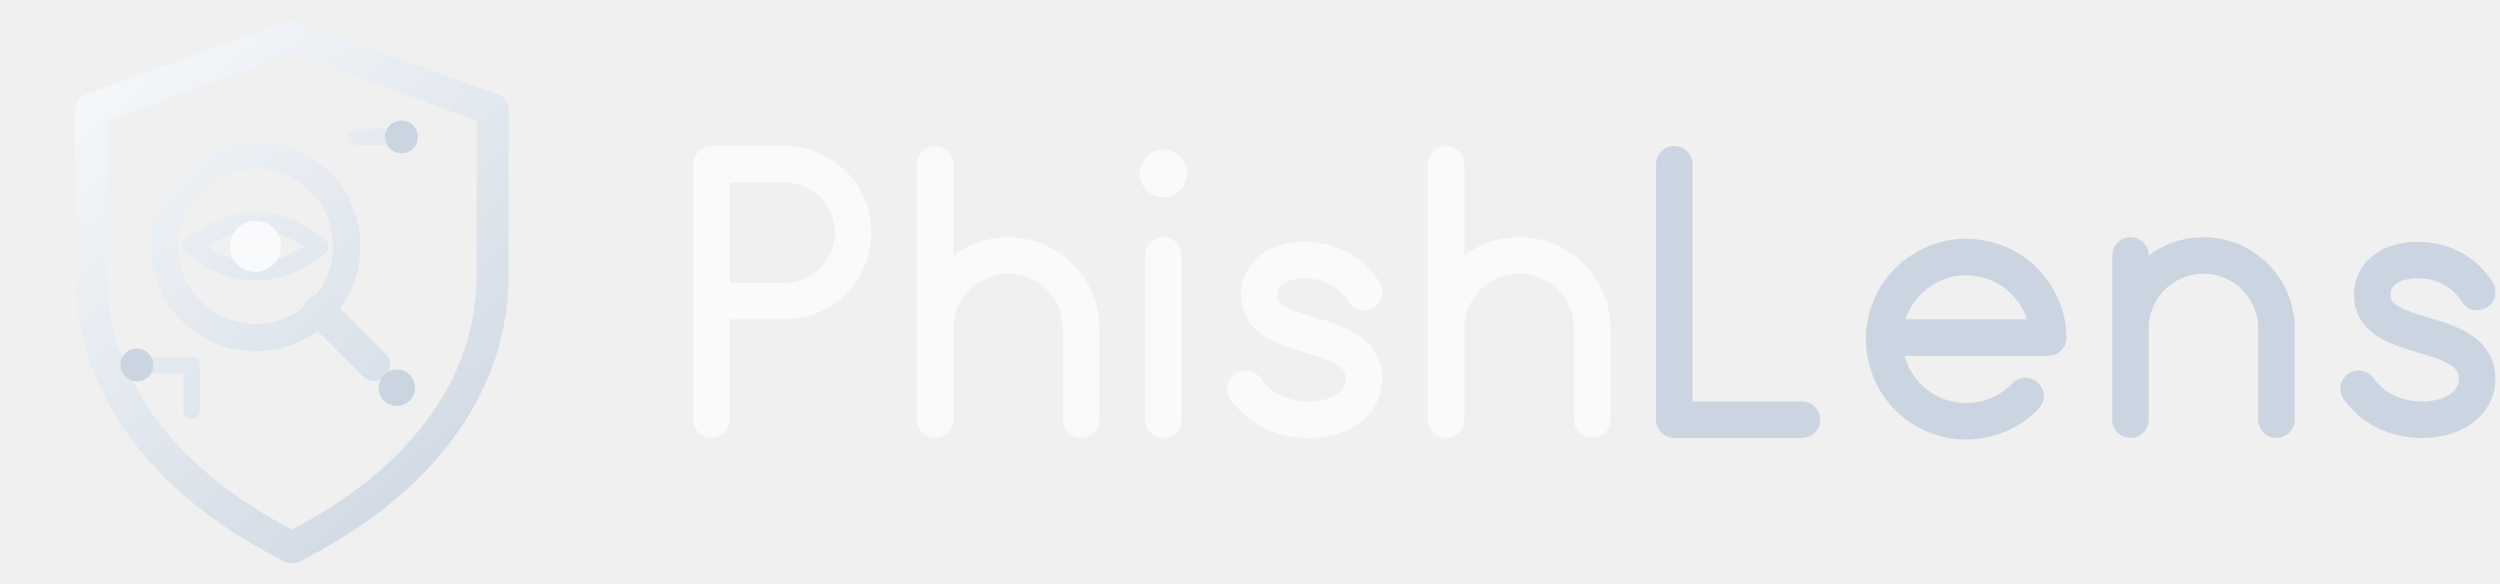
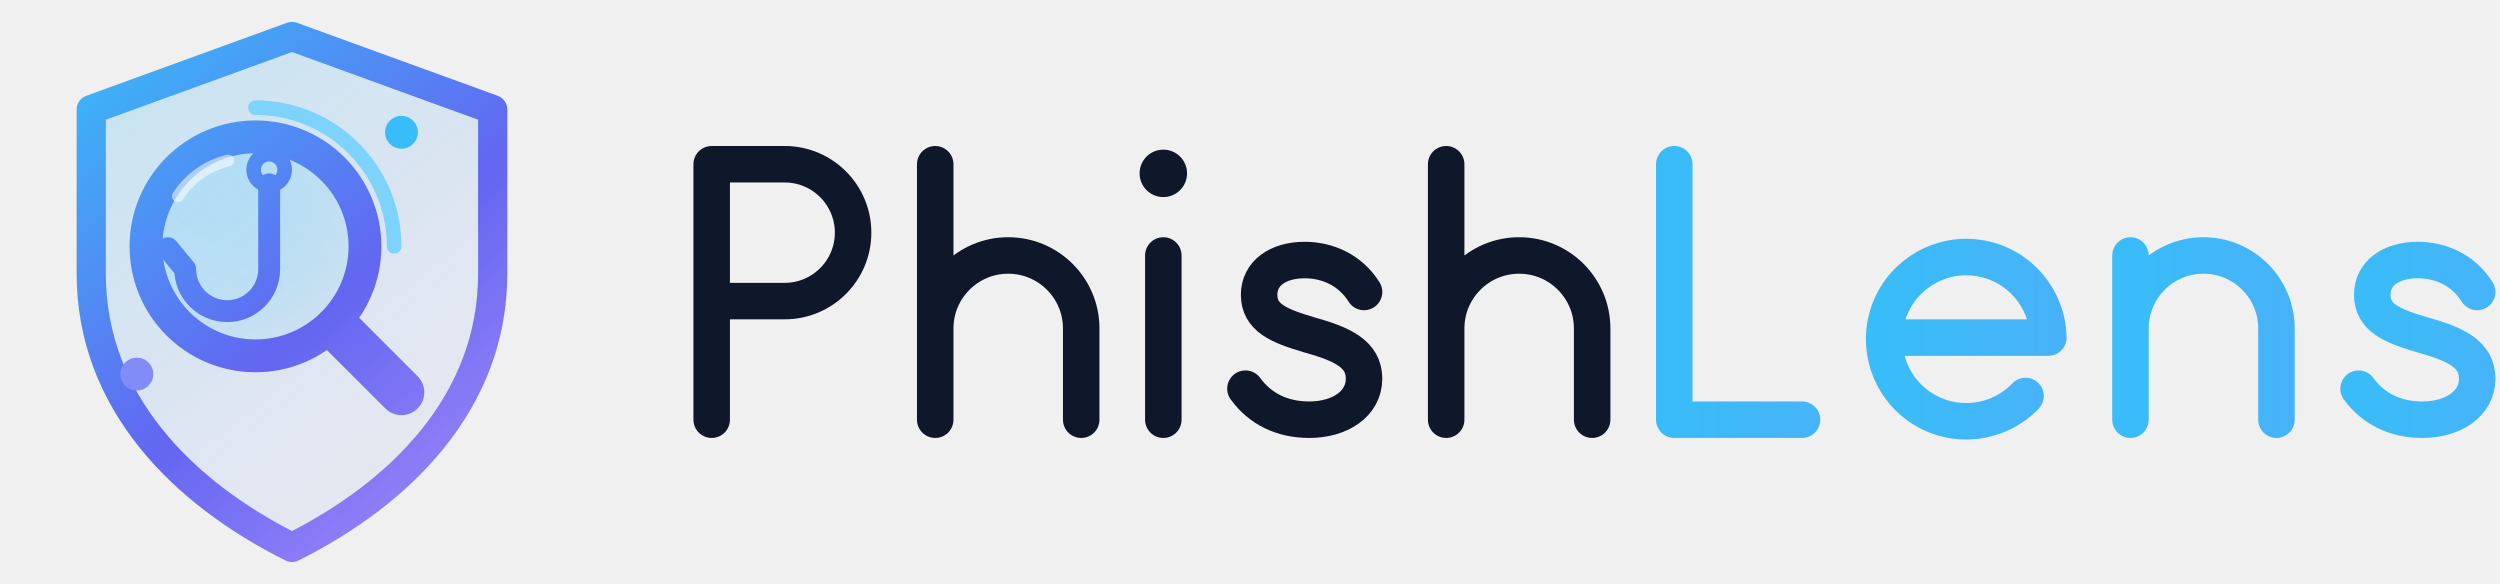
<svg xmlns="http://www.w3.org/2000/svg" viewBox="0 0 274 64" role="img" aria-label="PhishLens">
  <defs>
-     <linearGradient id="gb" x1="8" y1="4" x2="56" y2="60" gradientUnits="userSpaceOnUse">
-       <stop stop-color="#F8FAFC" />
-       <stop offset="1" stop-color="#CBD5E1" />
+     <linearGradient id="gw" x1="0" y1="0" x2="90" y2="0" gradientUnits="userSpaceOnUse">
+       <stop stop-color="#38BDF8" />
+       <stop offset="1" stop-color="#818CF8" />
    </linearGradient>
  </defs>
-   <g fill="none" stroke="url(#gb)" stroke-linecap="round" stroke-linejoin="round" stroke-width="3.5">
-     <path d="M32 4 54 12V30C54 44 44 54 32 60 20 54 10 44 10 30V12Z" />
-     <circle cx="28" cy="27" r="10" stroke-width="3" />
-     <path d="M35 34 41 40" />
-     <path d="M21 27Q28 21.5 35 27Q28 32.5 21 27" stroke-width="2" />
-     <path d="M15 40H21V45M44 15H39" stroke-width="1.8" />
-     <circle cx="15" cy="40" r="1.8" fill="#CBD5E1" stroke="none" />
-     <circle cx="44" cy="15" r="1.8" fill="#CBD5E1" stroke="none" />
-     <circle cx="28" cy="27" r="2.8" fill="#F8FAFC" stroke="none" />
-     <circle cx="43.5" cy="42.5" r="2" fill="#CBD5E1" stroke="none" />
+   <defs>
+     <linearGradient id="g1a" x1="8" y1="4" x2="56" y2="60" gradientUnits="userSpaceOnUse">
+       <stop stop-color="#38BDF8" />
+       <stop offset=".55" stop-color="#6366F1" />
+       <stop offset="1" stop-color="#A78BFA" />
+     </linearGradient>
+     <linearGradient id="g2a" x1="10" y1="4" x2="54" y2="60" gradientUnits="userSpaceOnUse">
+       <stop stop-color="#38BDF8" stop-opacity=".24" />
+       <stop offset="1" stop-color="#818CF8" stop-opacity=".05" />
+     </linearGradient>
+     <radialGradient id="g3a" cx=".35" cy=".3" r=".9">
+       <stop stop-color="#7DD3FC" stop-opacity=".38" />
+       <stop offset="1" stop-color="#38BDF8" stop-opacity=".03" />
+     </radialGradient>
+     <linearGradient id="gsa">
+       <stop stop-color="#fff" stop-opacity="0" />
+       <stop offset=".5" stop-color="#fff" stop-opacity=".45" />
+       <stop offset="1" stop-color="#fff" stop-opacity="0" />
+     </linearGradient>
+     <clipPath id="sca">
+       <path d="M32 4 54 12V30C54 44 44 54 32 60 20 54 10 44 10 30V12Z" />
+     </clipPath>
+   </defs>
+   <style>.ring{transform-origin:28px 27px;animation:ra 7s linear infinite}@keyframes ra{to{transform:rotate(360deg)}}.gl{transform:skewX(-20deg);animation:sa 6s ease-in-out 1s infinite}@keyframes sa{0%{transform:translateX(0) skewX(-20deg)}35%,100%{transform:translateX(110px) skewX(-20deg)}}@media(prefers-reduced-motion:reduce){.ring,.gl{animation:none}}</style>
+   <path d="M32 4 54 12V30C54 44 44 54 32 60 20 54 10 44 10 30V12Z" fill="url(#g2a)" />
+   <g clip-path="url(#sca)">
+     <rect class="gl" x="-30" y="-10" width="22" height="90" fill="url(#gsa)" />
+   </g>
+   <path d="M32 4 54 12V30C54 44 44 54 32 60 20 54 10 44 10 30V12Z" fill="none" stroke="url(#g1a)" stroke-width="3.2" stroke-linejoin="round" />
+   <g fill="none" stroke-linecap="round" stroke-linejoin="round">
+     <circle cx="28" cy="27" r="12" fill="url(#g3a)" stroke="url(#g1a)" stroke-width="3.6" />
+     <path d="M37 36 44 43" stroke="url(#g1a)" stroke-width="5" />
+     <path class="ring" d="M28 11.8A15.2 15.2 0 0 1 43.2 27" stroke="#7DD3FC" stroke-width="1.6" stroke-linecap="round" />
+     <path d="M29.5 20.2V29.5A4.6 4.6 0 0 1 20.3 29.5L18.4 27.2" stroke="url(#g1a)" stroke-width="2.4" />
+     <circle cx="29.5" cy="18.6" r="1.7" stroke="url(#g1a)" stroke-width="1.6" />
+     <path d="M19.5 21.5A9 9 0 0 1 25 17.6" stroke="#fff" stroke-opacity=".55" stroke-width="1.3" />
+     <circle cx="15" cy="41" r="1.8" fill="#818CF8" stroke="none" />
+     <circle cx="44" cy="14.5" r="1.8" fill="#38BDF8" stroke="none" />
  </g>
  <g transform="translate(78 14)" fill="none" stroke-width="4" stroke-linecap="round" stroke-linejoin="round">
-     <g stroke="#F8FAFC" color="#F8FAFC">
+     <g stroke="#0F172A" color="#0F172A">
      <path d="M2 4V32M2 4H10A7.5 7.5 0 0 1 10 19H2" transform="translate(-2.0 0)" />
      <path d="M2 4V32M2 22A8 8 0 0 1 18 22V32" transform="translate(22.5 0)" />
      <path d="M2 14V32" transform="translate(47.5 0)" />
      <circle cx="49.5" cy="5" r="2.6" stroke="none" fill="currentColor" />
      <path d="M15 18C13.5 15.6 11 14.5 8.5 14.5C5.5 14.5 3.5 16 3.5 18.3C3.5 20.8 5.6 21.7 9 22.7C12.6 23.7 15 24.8 15 27.5C15 30.3 12.3 32 9 32C6 32 3.6 30.8 2 28.6" transform="translate(56.5 0)" />
      <path d="M2 4V32M2 22A8 8 0 0 1 18 22V32" transform="translate(78.5 0)" />
    </g>
-     <g transform="translate(105.5 0)" stroke="#CBD5E1" color="#CBD5E1">
+     <g transform="translate(105.5 0)" stroke="url(#gw)" color="#38BDF8">
      <path d="M2 4V32H16" transform="translate(-2.0 0)" />
      <path d="M1 23H19A9 9 0 1 0 16.5 29.4" transform="translate(22.0 0)" />
      <path d="M2 14V32M2 22A8 8 0 0 1 18 22V32" transform="translate(48.0 0)" />
      <path d="M15 18C13.5 15.6 11 14.5 8.5 14.5C5.5 14.5 3.5 16 3.5 18.3C3.5 20.8 5.6 21.7 9 22.7C12.6 23.7 15 24.8 15 27.5C15 30.3 12.3 32 9 32C6 32 3.6 30.8 2 28.6" transform="translate(73.0 0)" />
    </g>
  </g>
</svg>
